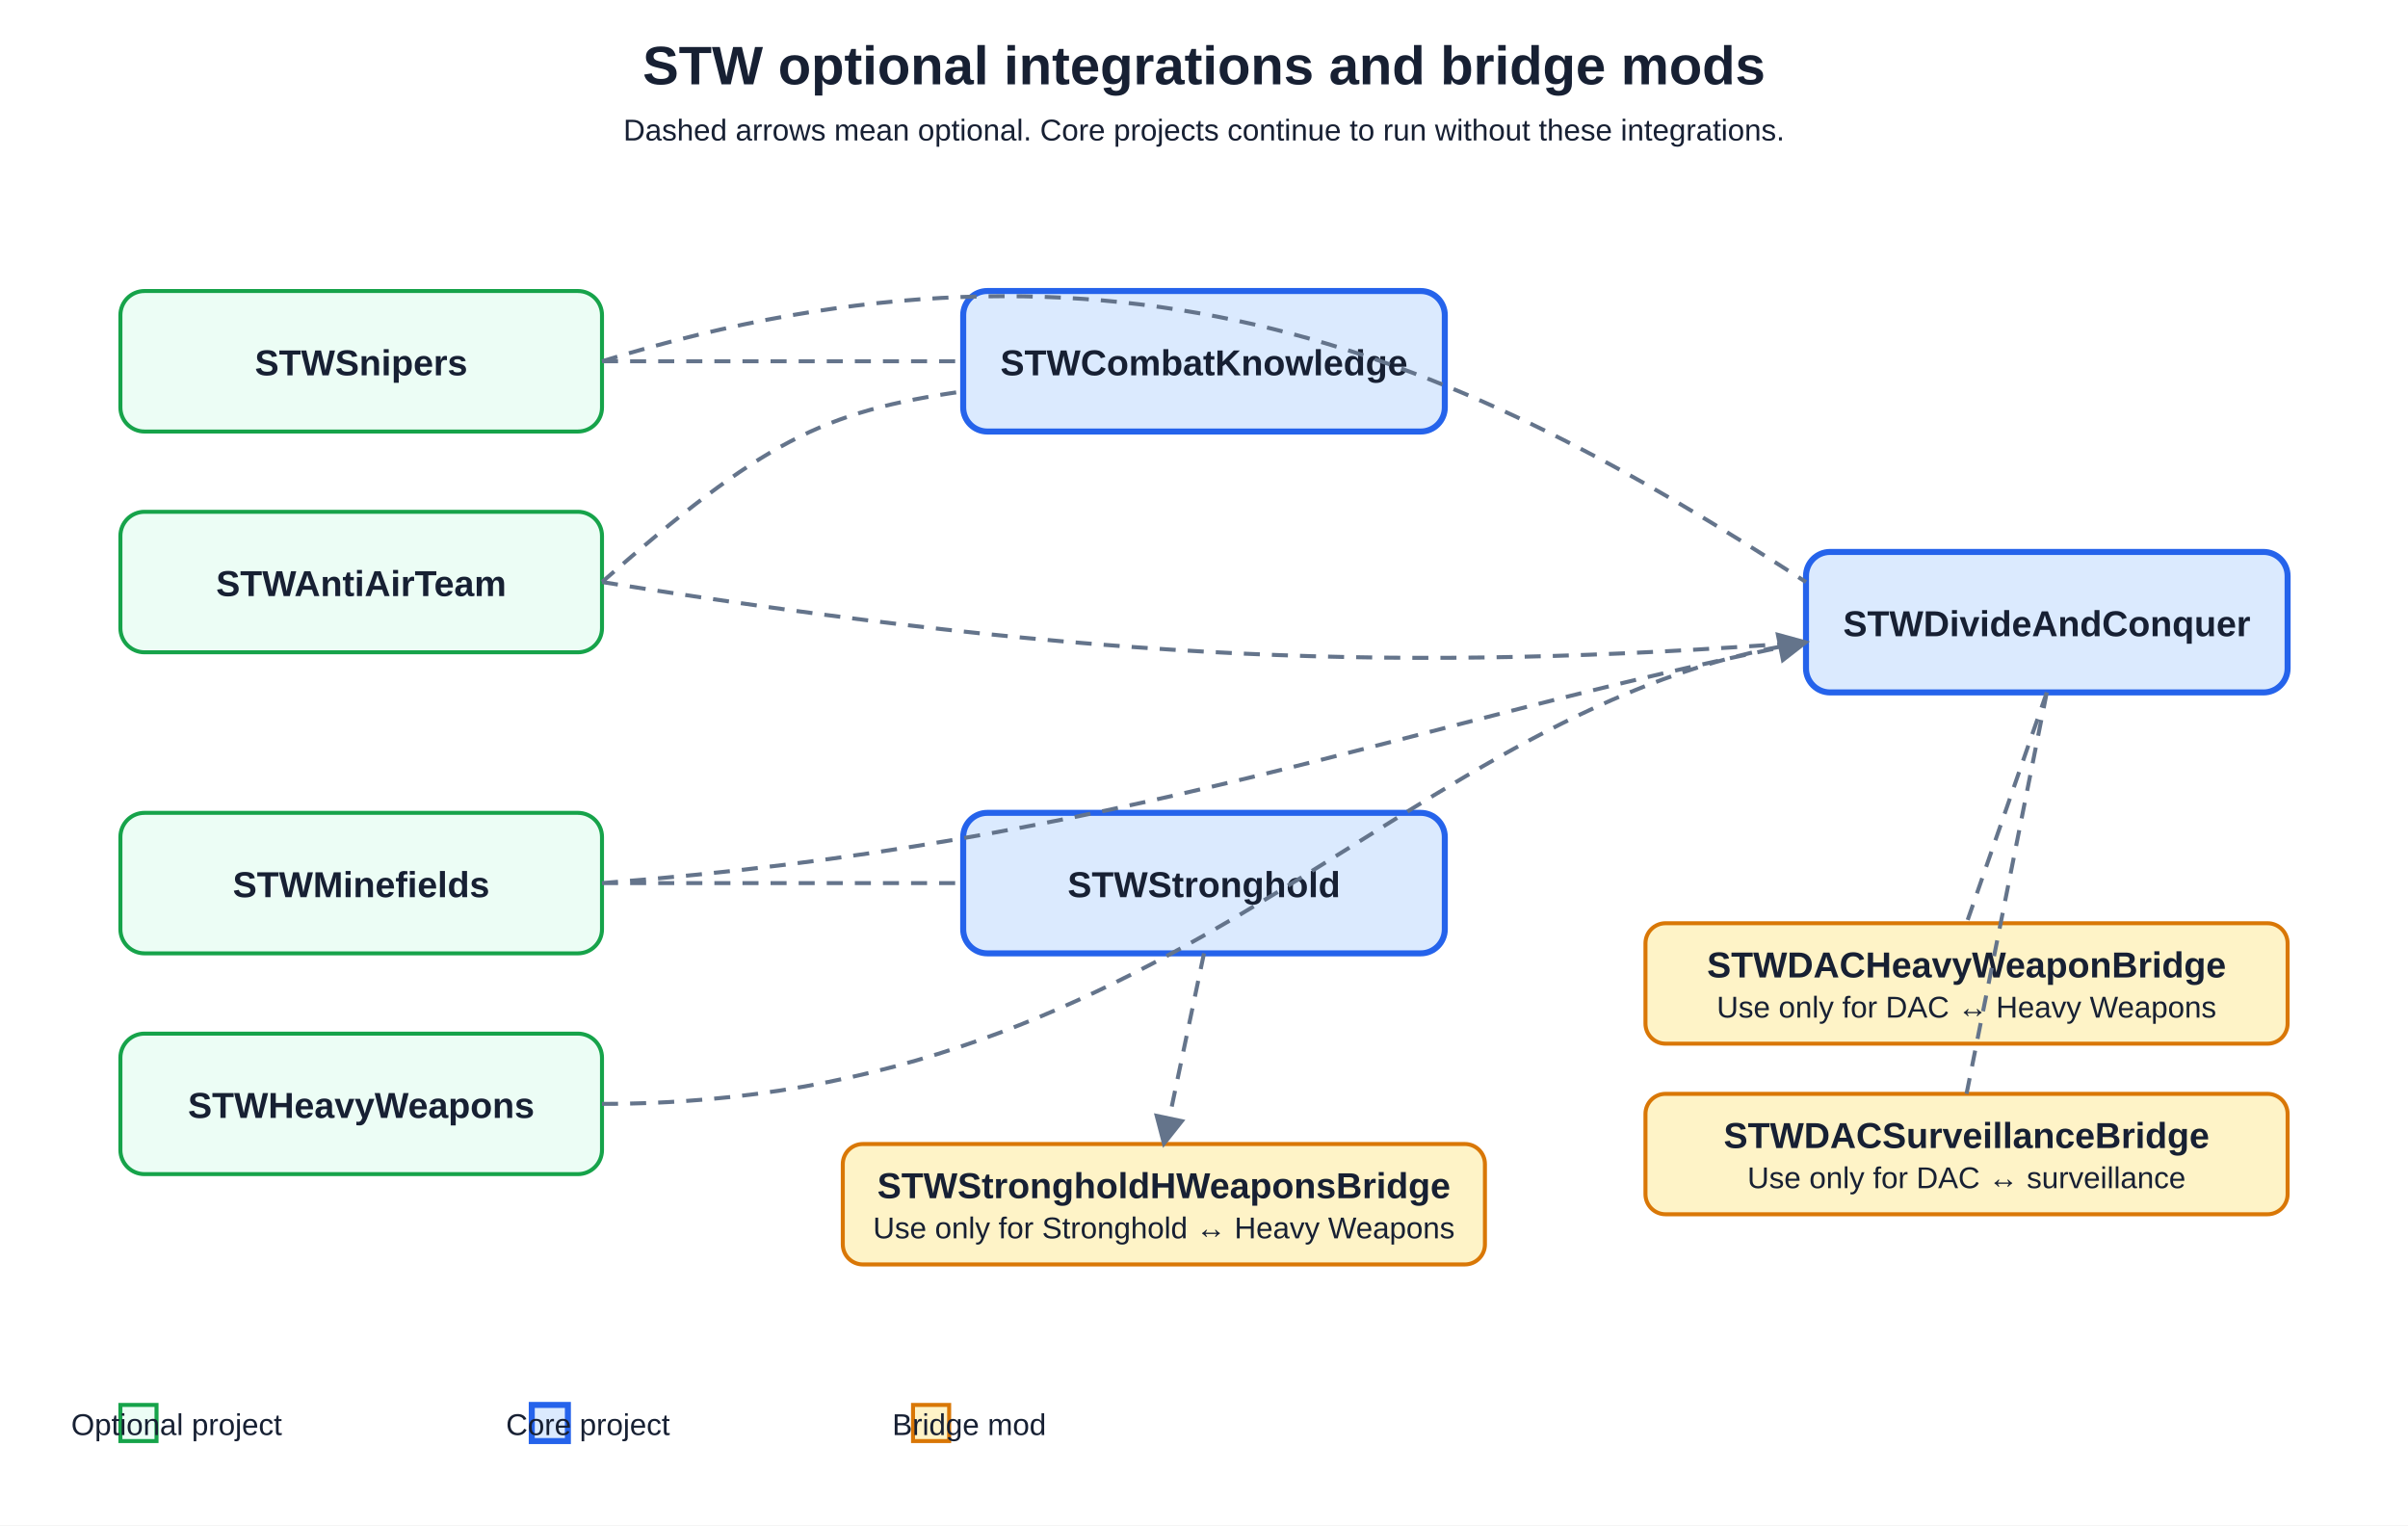
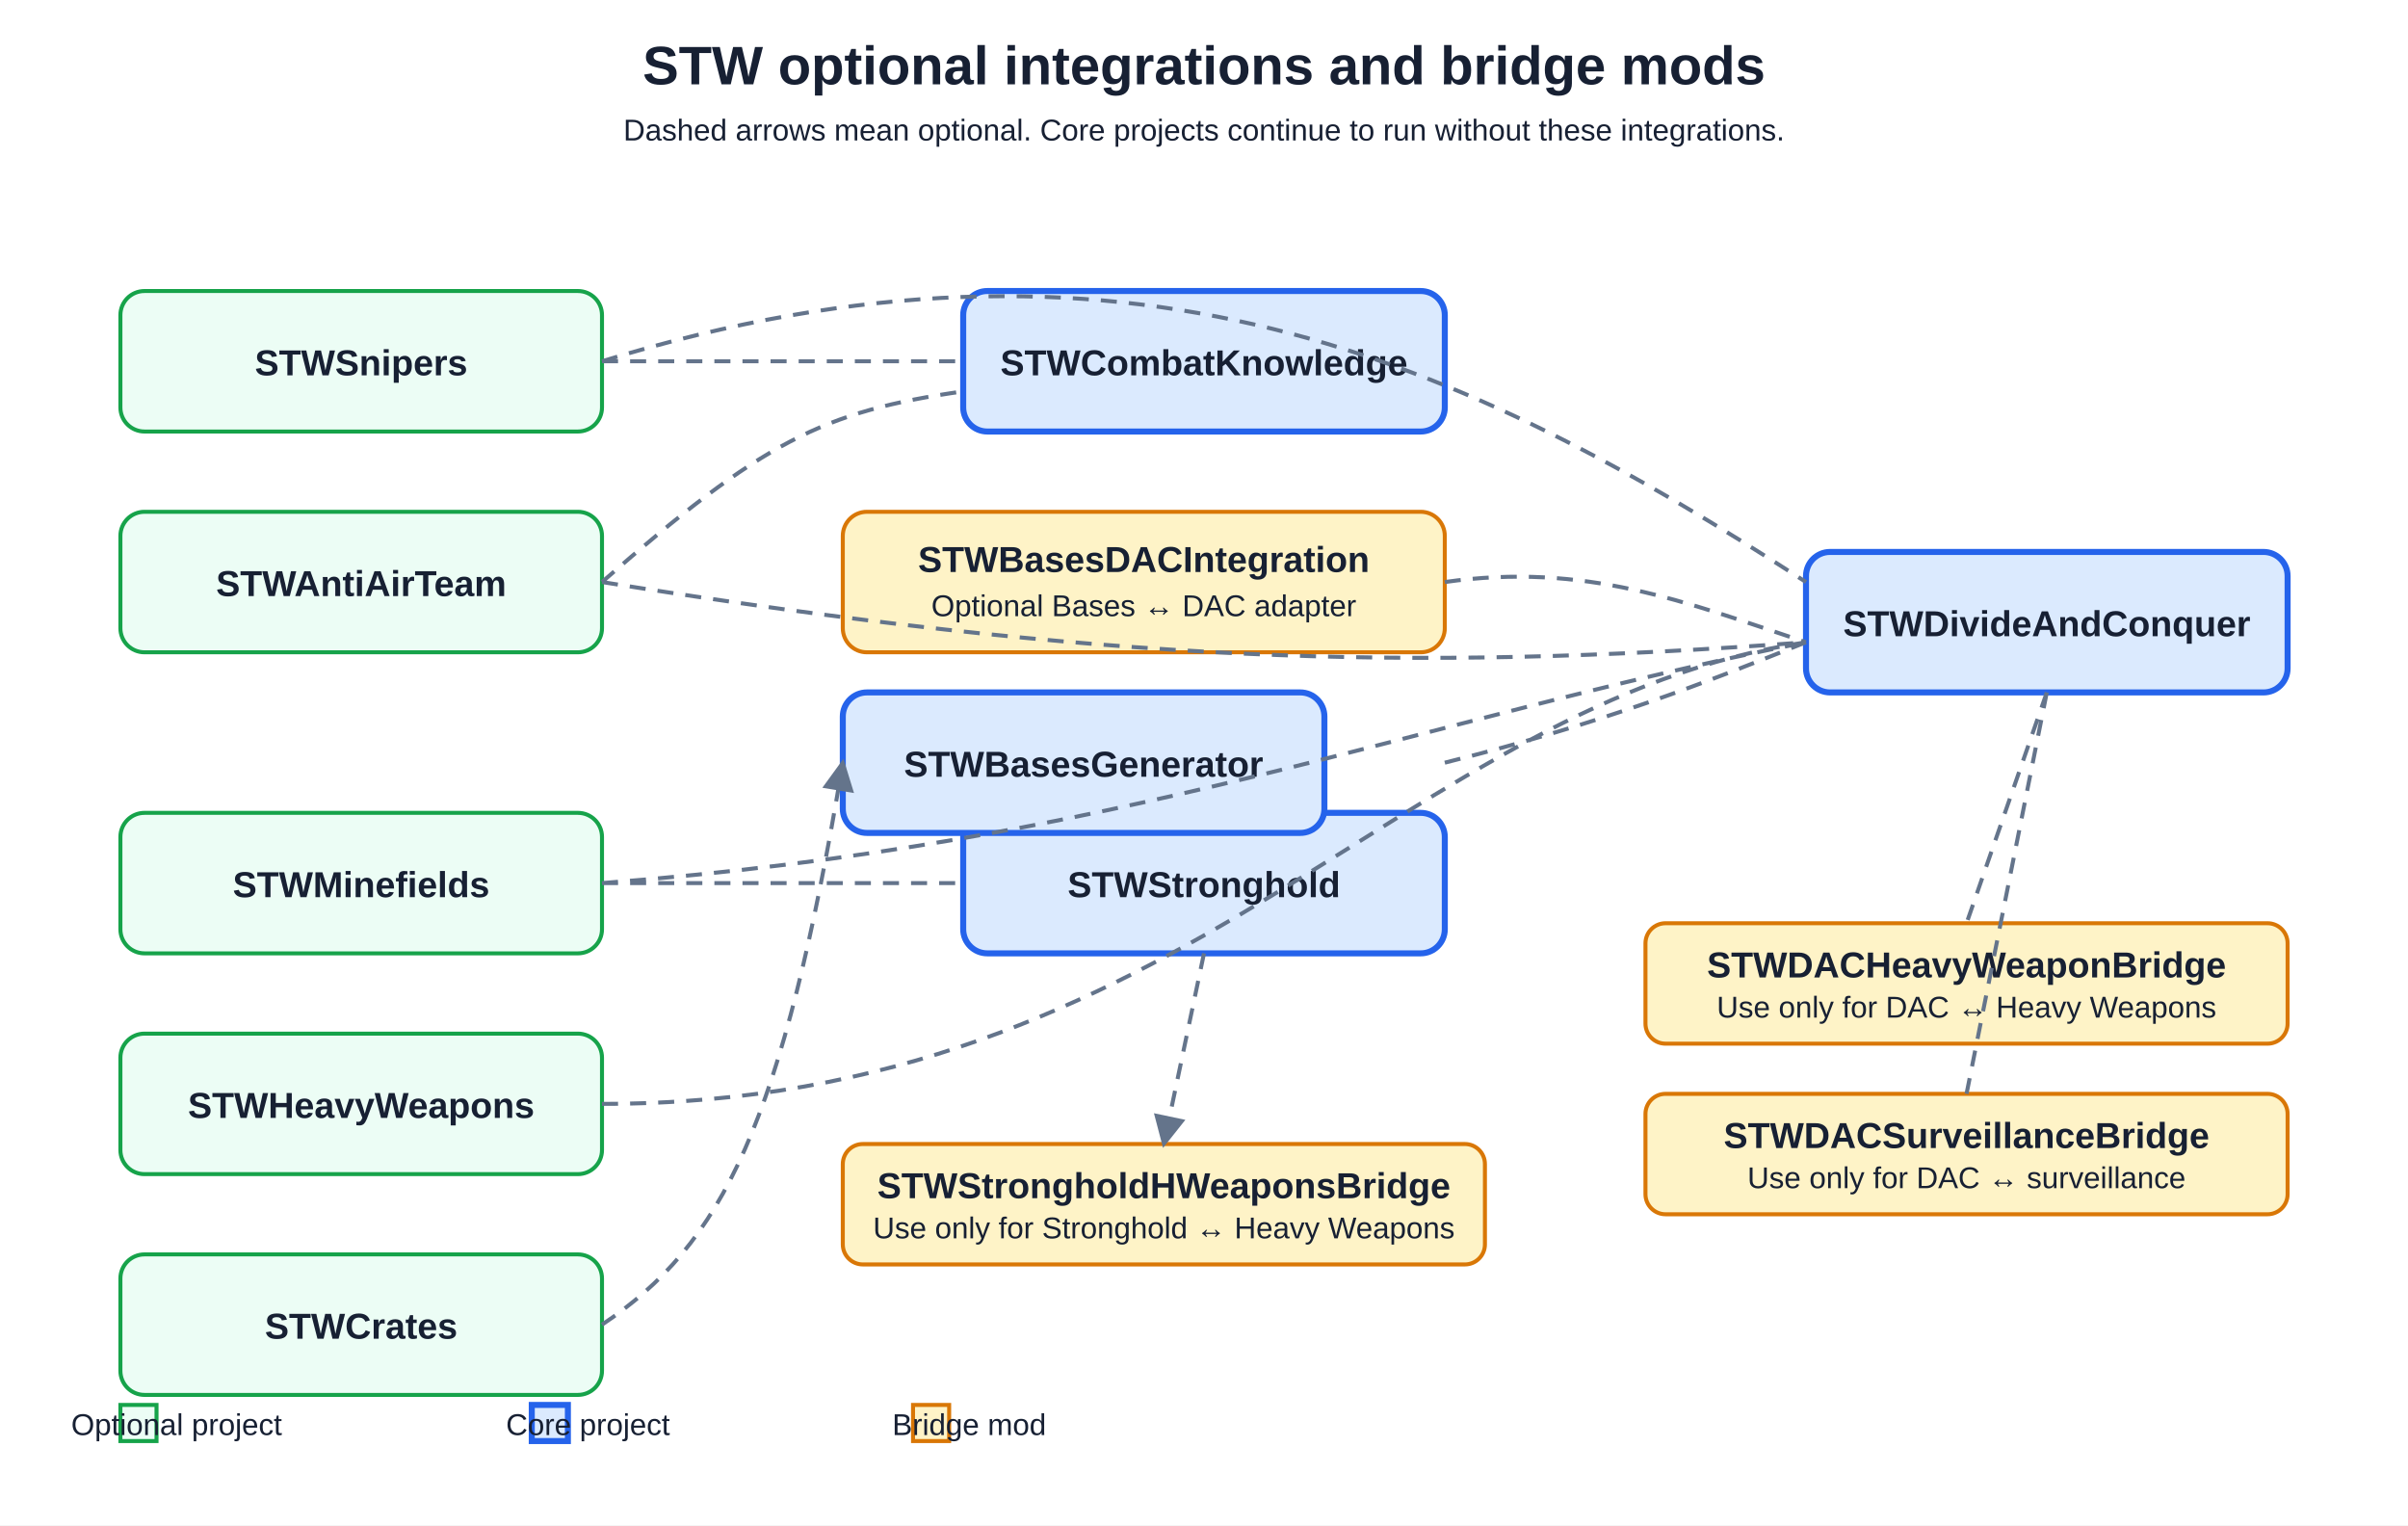
<svg xmlns="http://www.w3.org/2000/svg" viewBox="0 0 1200 760" role="img" aria-labelledby="title desc">
  <defs>
    <marker id="arrow" markerWidth="8" markerHeight="8" refX="7" refY="4" orient="auto">
      <path d="M0,0 L8,4 L0,8 z" fill="#64748b" />
    </marker>
    <style>text{font-family:Arial,sans-serif;fill:#172033}.core{fill:#dbeafe;stroke:#2563eb;stroke-width:3}.optional{fill:#ecfdf5;stroke:#16a34a;stroke-width:2}.bridge{fill:#fef3c7;stroke:#d97706;stroke-width:2}.edge{stroke:#64748b;stroke-width:2;stroke-dasharray:8 6;fill:none;marker-end:url(#arrow)}.label{font-size:18px;font-weight:700;text-anchor:middle}.small{font-size:15px;text-anchor:middle}.title{font-size:27px;font-weight:700;text-anchor:middle}</style>
  </defs>
  <rect width="1200" height="760" fill="#fff" />
  <text x="600" y="42" class="title">STW optional integrations and bridge mods</text>
  <text x="600" y="70" class="small">Dashed arrows mean optional. Core projects continue to run without these integrations.</text>
  <rect x="60" y="145" width="240" height="70" rx="12" class="optional" />
  <text x="180" y="187" class="label">STWSnipers</text>
  <rect x="60" y="255" width="240" height="70" rx="12" class="optional" />
  <text x="180" y="297" class="label">STWAntiAirTeam</text>
  <rect x="60" y="405" width="240" height="70" rx="12" class="optional" />
  <text x="180" y="447" class="label">STWMinefields</text>
  <rect x="60" y="515" width="240" height="70" rx="12" class="optional" />
  <text x="180" y="557" class="label">STWHeavyWeapons</text>
  <rect x="480" y="145" width="240" height="70" rx="12" class="core" />
  <text x="600" y="187" class="label">STWCombatKnowledge</text>
  <rect x="480" y="405" width="240" height="70" rx="12" class="core" />
  <text x="600" y="447" class="label">STWStronghold</text>
  <rect x="900" y="275" width="240" height="70" rx="12" class="core" />
  <text x="1020" y="317" class="label">STWDivideAndConquer</text>
-   <path d="M300 180 C370 180 410 180 480 180 M300 290 C380 220 410 205 480 195 M300 440 C380 440 410 440 480 440 M300 550 C590 550 700 350 900 320 M300 180 C560 100 730 180 900 290 M300 290 C550 330 700 335 900 320 M300 440 C560 420 700 360 900 320" class="edge" />
+   <rect x="420" y="255" width="300" height="70" rx="12" class="bridge" />
+   <text x="570" y="285" class="label">STWBasesDACIntegration</text>
+   <text x="570" y="307" class="small">Optional Bases ↔ DAC adapter</text>
+   <rect x="420" y="345" width="240" height="70" rx="12" class="core" />
+   <text x="540" y="387" class="label">STWBasesGenerator</text>
+   <rect x="60" y="625" width="240" height="70" rx="12" class="optional" />
+   <text x="180" y="667" class="label">STWCrates</text>
+   <path d="M300 180 C370 180 410 180 480 180 M300 290 C380 220 410 205 480 195 M300 440 C380 440 410 440 480 440 M300 550 C590 550 700 350 900 320 M300 180 C560 100 730 180 900 290 M300 290 C550 330 700 335 900 320 M300 440 C560 420 700 360 900 320 M720 290 C790 280 840 300 900 320 M720 380 C800 360 850 340 900 320 M300 660 C360 620 390 560 420 380" class="edge" />
  <rect x="820" y="460" width="320" height="60" rx="10" class="bridge" />
  <text x="980" y="487" class="label" font-size="16">STWDACHeavyWeaponBridge</text>
  <text x="980" y="507" class="small">Use only for DAC ↔ Heavy Weapons</text>
  <rect x="820" y="545" width="320" height="60" rx="10" class="bridge" />
  <text x="980" y="572" class="label" font-size="16">STWDACSurveillanceBridge</text>
  <text x="980" y="592" class="small">Use only for DAC ↔ surveillance</text>
  <rect x="420" y="570" width="320" height="60" rx="10" class="bridge" />
  <text x="580" y="597" class="label" font-size="16">STWStrongholdHWeaponsBridge</text>
  <text x="580" y="617" class="small">Use only for Stronghold ↔ Heavy Weapons</text>
  <path d="M1020 345 L980 460 M1020 345 L980 545 M600 475 L580 570" class="edge" />
  <rect x="60" y="700" width="18" height="18" class="optional" />
  <text x="88" y="715" class="small" text-anchor="start">Optional project</text>
  <rect x="265" y="700" width="18" height="18" class="core" />
  <text x="293" y="715" class="small" text-anchor="start">Core project</text>
  <rect x="455" y="700" width="18" height="18" class="bridge" />
  <text x="483" y="715" class="small" text-anchor="start">Bridge mod</text>
</svg>
